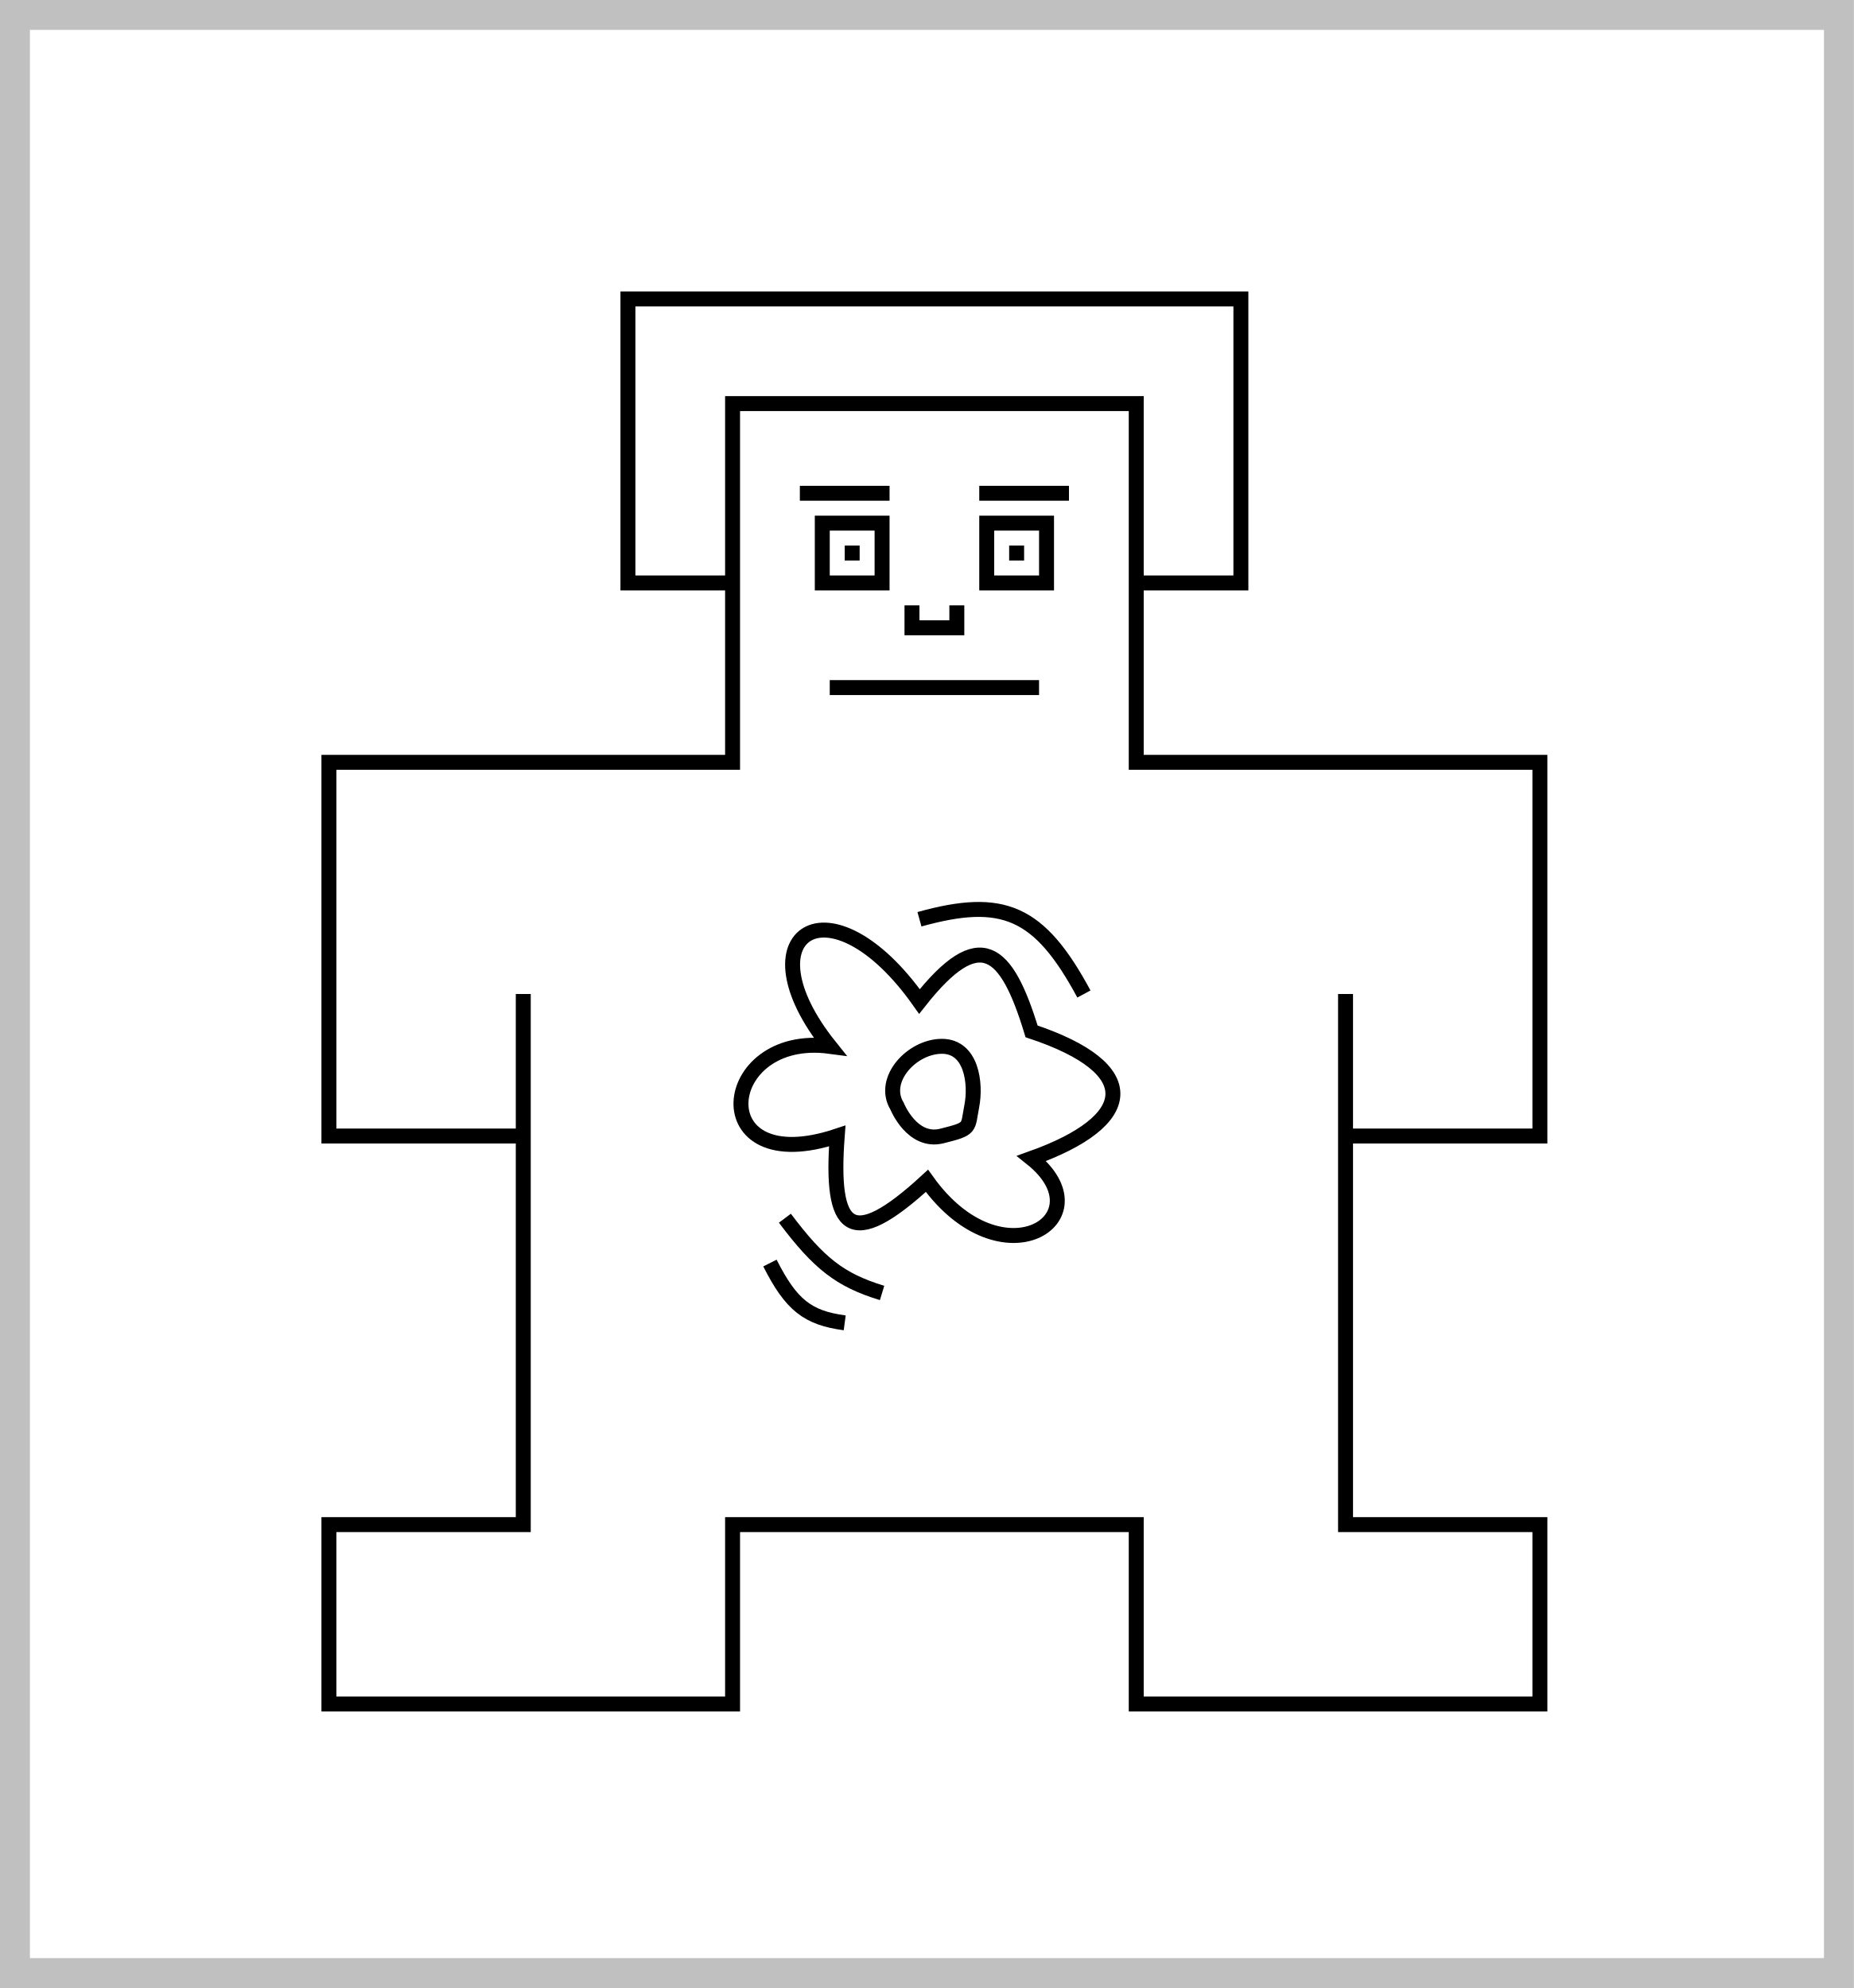
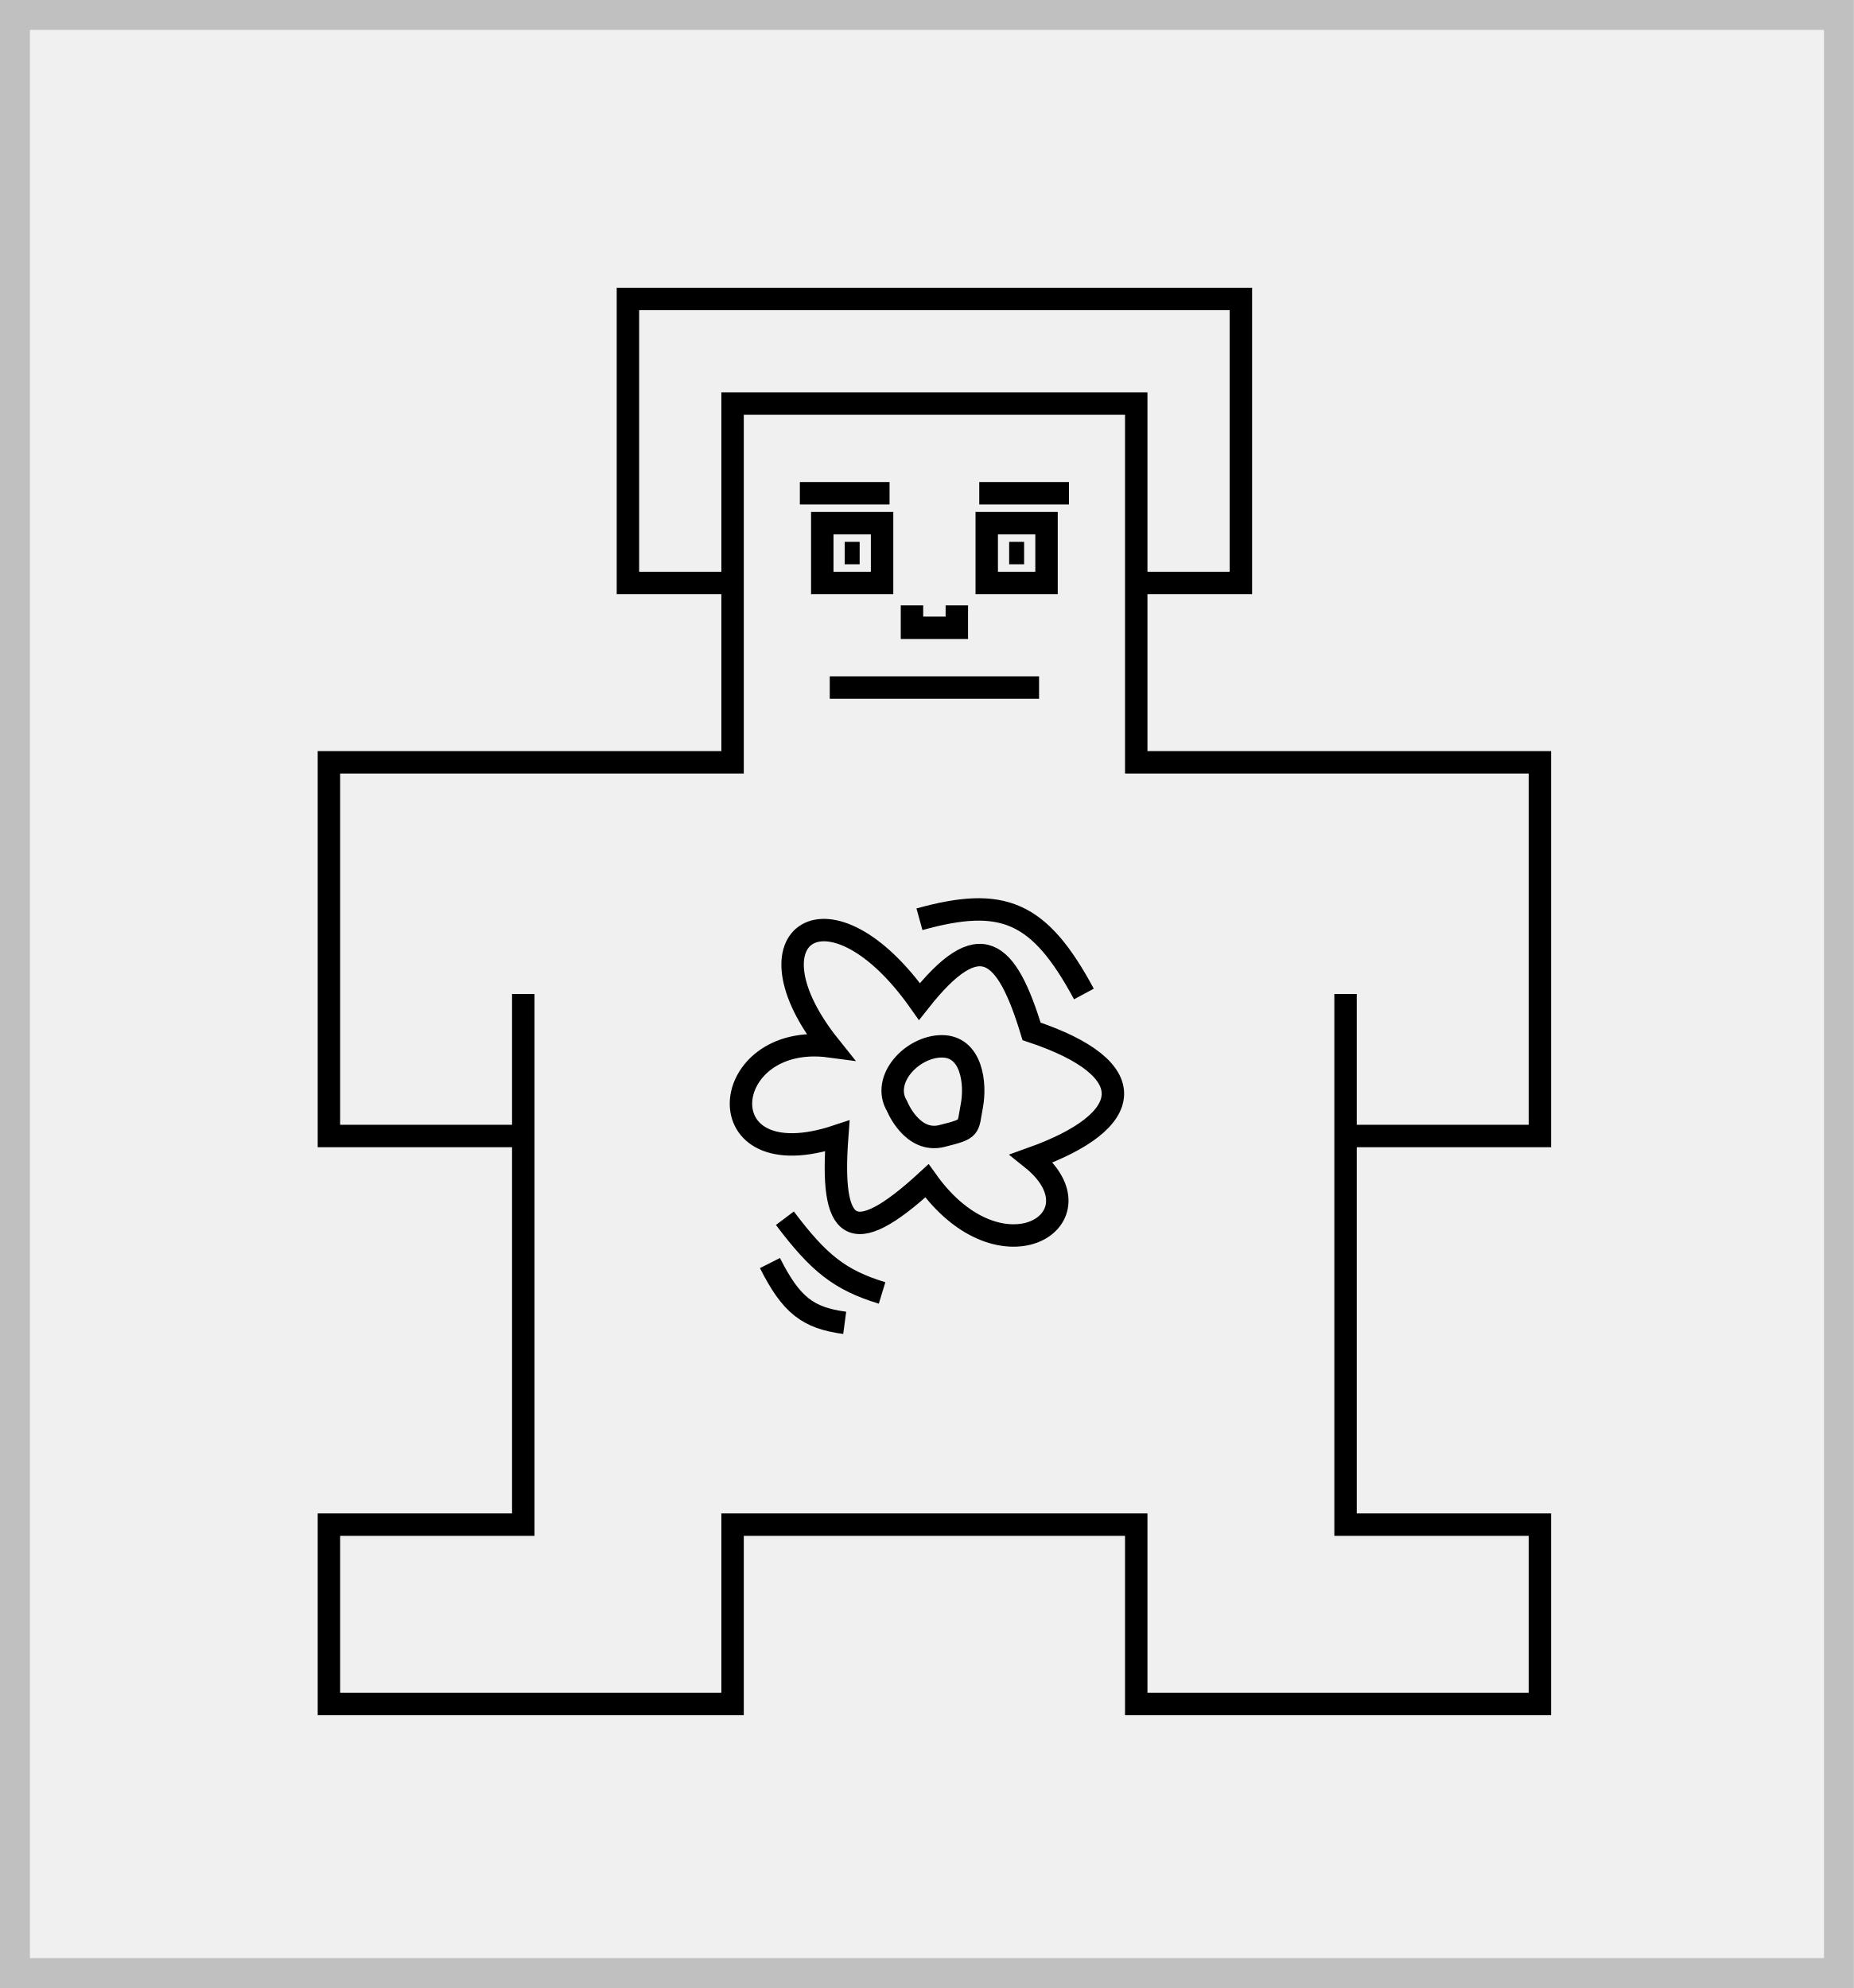
<svg xmlns="http://www.w3.org/2000/svg" width="124" height="133" viewBox="0 0 124 133" fill="none">
-   <rect x="1" y="1" width="122" height="131" fill="white" stroke="#C0C0C0" stroke-width="2" />
-   <path d="M76 39H83V20H42V39H49M49 39V27H76V51H103V76H90V66.5V102H103V114H76V102H49V114H22V102H35V76M49 39V51H22V76H35M35 66.5V76M53.5 33H59.5M65.5 33H71.5M67.5 37H68.5M56.5 37H57.5M61 40.5V42H64V40.5M55.5 46H69.5M61.5 61.5C67.067 59.952 69.511 60.948 72.5 66.5M52.5 81.5C54.762 84.511 56.175 85.639 59 86.5M51.5 84.5C52.918 87.309 54.019 88.169 56.5 88.5M66 35V39H70V35H66ZM59 35V39H55V35H59ZM61.5 67C55.5 58.5 49.5 62.5 55.5 70C48 69 47 79 56 76C55.527 82.342 56.864 83.728 62 79C67 86 74 81.5 69 77.5C76 75 76.5 71.5 69 69C67.318 63.481 65.545 61.875 61.5 67ZM63 70C61 70 58.927 72.228 60 74C60 74 61 76.5 63 76C65 75.5 64.709 75.5 65 74C65.291 72.5 65 70 63 70Z" stroke="black" />
+   <rect x="1" y="1" width="122" height="131" fill="none" stroke="#C0C0C0" stroke-width="2" />
+   <path stroke-width="1.5" d="M76 39H83V20H42V39H49M49 39V27H76V51H103V76H90V66.5V102H103V114H76V102H49V114H22V102H35V76M49 39V51H22V76H35M35 66.5V76M53.5 33H59.5M65.5 33H71.5M67.5 37H68.5M56.5 37H57.5M61 40.5V42H64V40.5M55.5 46H69.5M61.5 61.5C67.067 59.952 69.511 60.948 72.5 66.5M52.5 81.5C54.762 84.511 56.175 85.639 59 86.5M51.5 84.5C52.918 87.309 54.019 88.169 56.5 88.5M66 35V39H70V35H66ZM59 35V39H55V35H59ZM61.5 67C55.5 58.5 49.5 62.5 55.5 70C48 69 47 79 56 76C55.527 82.342 56.864 83.728 62 79C67 86 74 81.5 69 77.5C76 75 76.5 71.5 69 69C67.318 63.481 65.545 61.875 61.5 67ZM63 70C61 70 58.927 72.228 60 74C60 74 61 76.5 63 76C65 75.5 64.709 75.5 65 74C65.291 72.5 65 70 63 70Z" stroke="currentColor" />
</svg>
